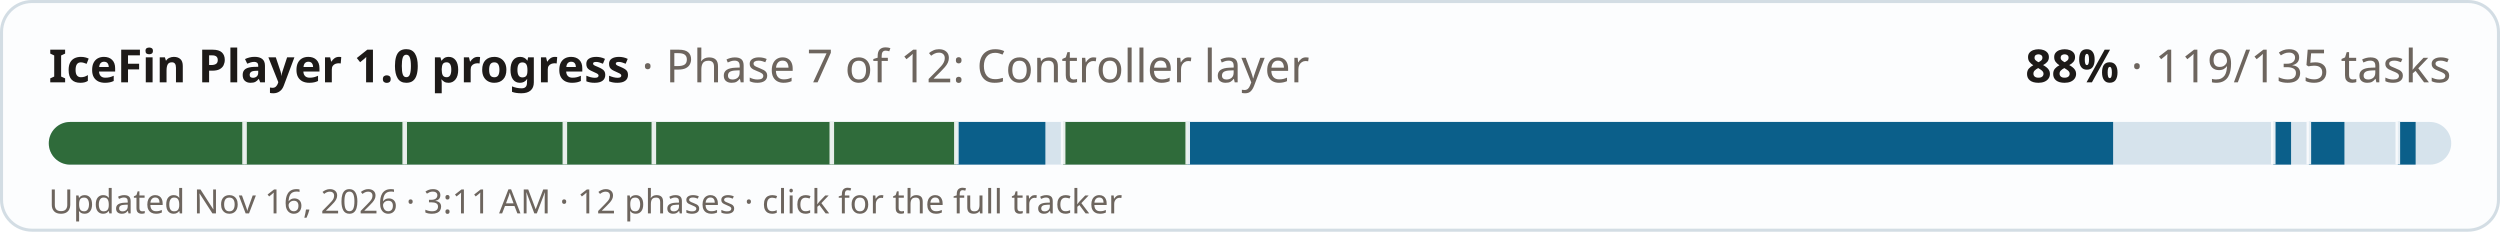
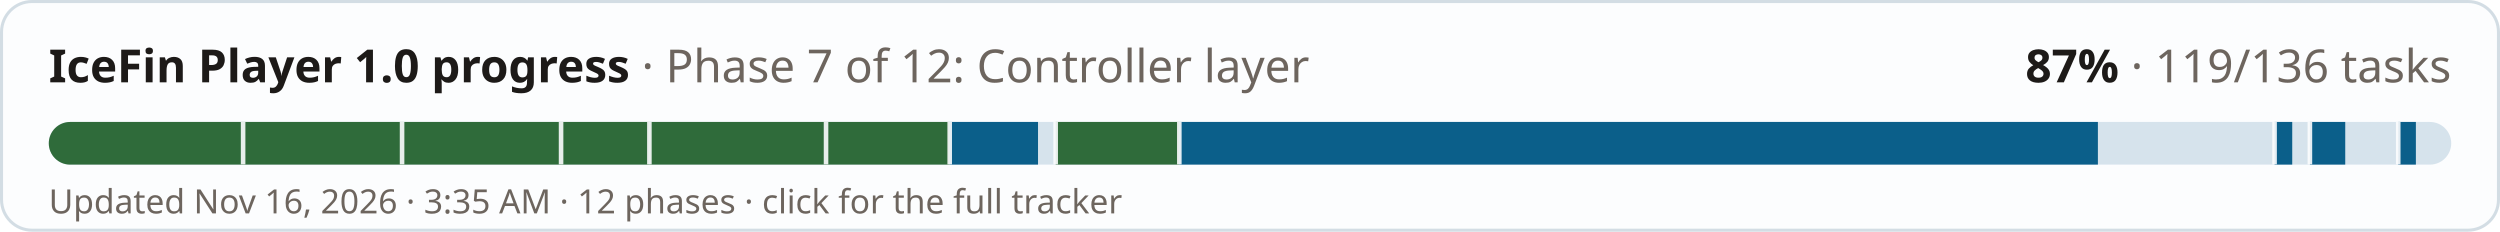
- <svg xmlns="http://www.w3.org/2000/svg" width="820" height="76" viewBox="0 0 820 76" role="img" aria-label="IceFin Player 1.0 progress: 88% (119 of 135 tasks)">
+ <svg xmlns="http://www.w3.org/2000/svg" width="820" height="76" viewBox="0 0 820 76" role="img" aria-label="IceFin Player 1.0 progress: 87% (119 of 136 tasks)">
  <style>
  .bg{fill:#fcfdfe;stroke:#d3dde4} .fg{fill:#1d1a18} .mu{fill:#6d655e} .track{fill:#d6e3ec} .done{fill:#0b5f8a} .full{fill:#2f6b3a} .tick{fill:#fcfdfe;opacity:.9}
  @media (prefers-color-scheme: dark){ .bg{fill:#1a2127;stroke:#2e3a43} .fg{fill:#f1ebe2} .mu{fill:#a99f94} .track{fill:#24384a} .done{fill:#6cb6e4} .full{fill:#6fbf7c} .tick{fill:#1a2127} }
  text{font-family:-apple-system,"Segoe UI",system-ui,"Noto Sans","DejaVu Sans",sans-serif}
</style>
  <rect class="bg" x="0.5" y="0.5" width="819" height="75" rx="10" />
  <text class="fg" x="16" y="27" font-size="15" font-weight="700">IceFin Player 1.0 progress <tspan class="mu" font-weight="400">· Phase 7 of 12: Controller layer</tspan>
  </text>
-   <text class="fg" x="804" y="27" font-size="15" font-weight="700" text-anchor="end">88% <tspan class="mu" font-weight="400">· 119/135 tasks</tspan>
+   <text class="fg" x="804" y="27" font-size="15" font-weight="700" text-anchor="end">87% <tspan class="mu" font-weight="400">· 119/136 tasks</tspan>
  </text>
  <rect class="track" x="16" y="40" width="788" height="14" rx="7" />
  <clipPath id="c">
    <rect x="16" y="40" width="788" height="14" rx="7" />
  </clipPath>
  <g clip-path="url(#c)">
-     <rect class="full" x="16" y="40" width="64.21" height="14" />
-     <rect class="full" x="80.21" y="40" width="52.53" height="14" />
-     <rect class="full" x="132.74" y="40" width="52.53" height="14" />
-     <rect class="full" x="185.27" y="40" width="29.19" height="14" />
-     <rect class="full" x="214.46" y="40" width="58.37" height="14" />
-     <rect class="full" x="272.83" y="40" width="40.86" height="14" />
-     <rect class="done" x="313.69" y="40" width="29.19" height="14" />
-     <rect class="full" x="348.71" y="40" width="40.86" height="14" />
-     <rect class="done" x="389.57" y="40" width="303.53" height="14" />
-     <rect class="done" x="745.63" y="40" width="5.84" height="14" />
-     <rect class="done" x="757.3" y="40" width="11.67" height="14" />
-     <rect class="done" x="786.49" y="40" width="5.84" height="14" />
-     <rect class="tick" x="79.46" y="40" width="1.5" height="14" />
-     <rect class="tick" x="131.99" y="40" width="1.5" height="14" />
-     <rect class="tick" x="184.52" y="40" width="1.5" height="14" />
-     <rect class="tick" x="213.71" y="40" width="1.5" height="14" />
-     <rect class="tick" x="272.08" y="40" width="1.5" height="14" />
-     <rect class="tick" x="312.94" y="40" width="1.5" height="14" />
-     <rect class="tick" x="347.96" y="40" width="1.5" height="14" />
-     <rect class="tick" x="388.82" y="40" width="1.5" height="14" />
-     <rect class="tick" x="744.88" y="40" width="1.5" height="14" />
-     <rect class="tick" x="756.55" y="40" width="1.5" height="14" />
-     <rect class="tick" x="785.74" y="40" width="1.5" height="14" />
+     <rect class="full" x="16" y="40" width="63.74" height="14" />
+     <rect class="full" x="79.74" y="40" width="52.15" height="14" />
+     <rect class="full" x="131.88" y="40" width="52.15" height="14" />
+     <rect class="full" x="184.03" y="40" width="28.97" height="14" />
+     <rect class="full" x="213" y="40" width="57.94" height="14" />
+     <rect class="full" x="270.94" y="40" width="40.56" height="14" />
+     <rect class="done" x="311.5" y="40" width="28.97" height="14" />
+     <rect class="full" x="346.26" y="40" width="40.56" height="14" />
+     <rect class="done" x="386.82" y="40" width="301.29" height="14" />
+     <rect class="done" x="746.06" y="40" width="5.79" height="14" />
+     <rect class="done" x="757.65" y="40" width="11.59" height="14" />
+     <rect class="done" x="786.62" y="40" width="5.79" height="14" />
+     <rect class="tick" x="78.99" y="40" width="1.5" height="14" />
+     <rect class="tick" x="131.13" y="40" width="1.5" height="14" />
+     <rect class="tick" x="183.28" y="40" width="1.5" height="14" />
+     <rect class="tick" x="212.25" y="40" width="1.5" height="14" />
+     <rect class="tick" x="270.19" y="40" width="1.5" height="14" />
+     <rect class="tick" x="310.75" y="40" width="1.5" height="14" />
+     <rect class="tick" x="345.51" y="40" width="1.5" height="14" />
+     <rect class="tick" x="386.07" y="40" width="1.5" height="14" />
+     <rect class="tick" x="745.31" y="40" width="1.5" height="14" />
+     <rect class="tick" x="756.9" y="40" width="1.5" height="14" />
+     <rect class="tick" x="785.87" y="40" width="1.5" height="14" />
  </g>
-   <text class="mu" x="16" y="70" font-size="11">Updated Nov 16, 2026 · 3:11 AM · 12 phases · click for the full tracker</text>
+   <text class="mu" x="16" y="70" font-size="11">Updated Nov 16, 2026 · 3:35 AM · 12 phases · click for the full tracker</text>
</svg>
